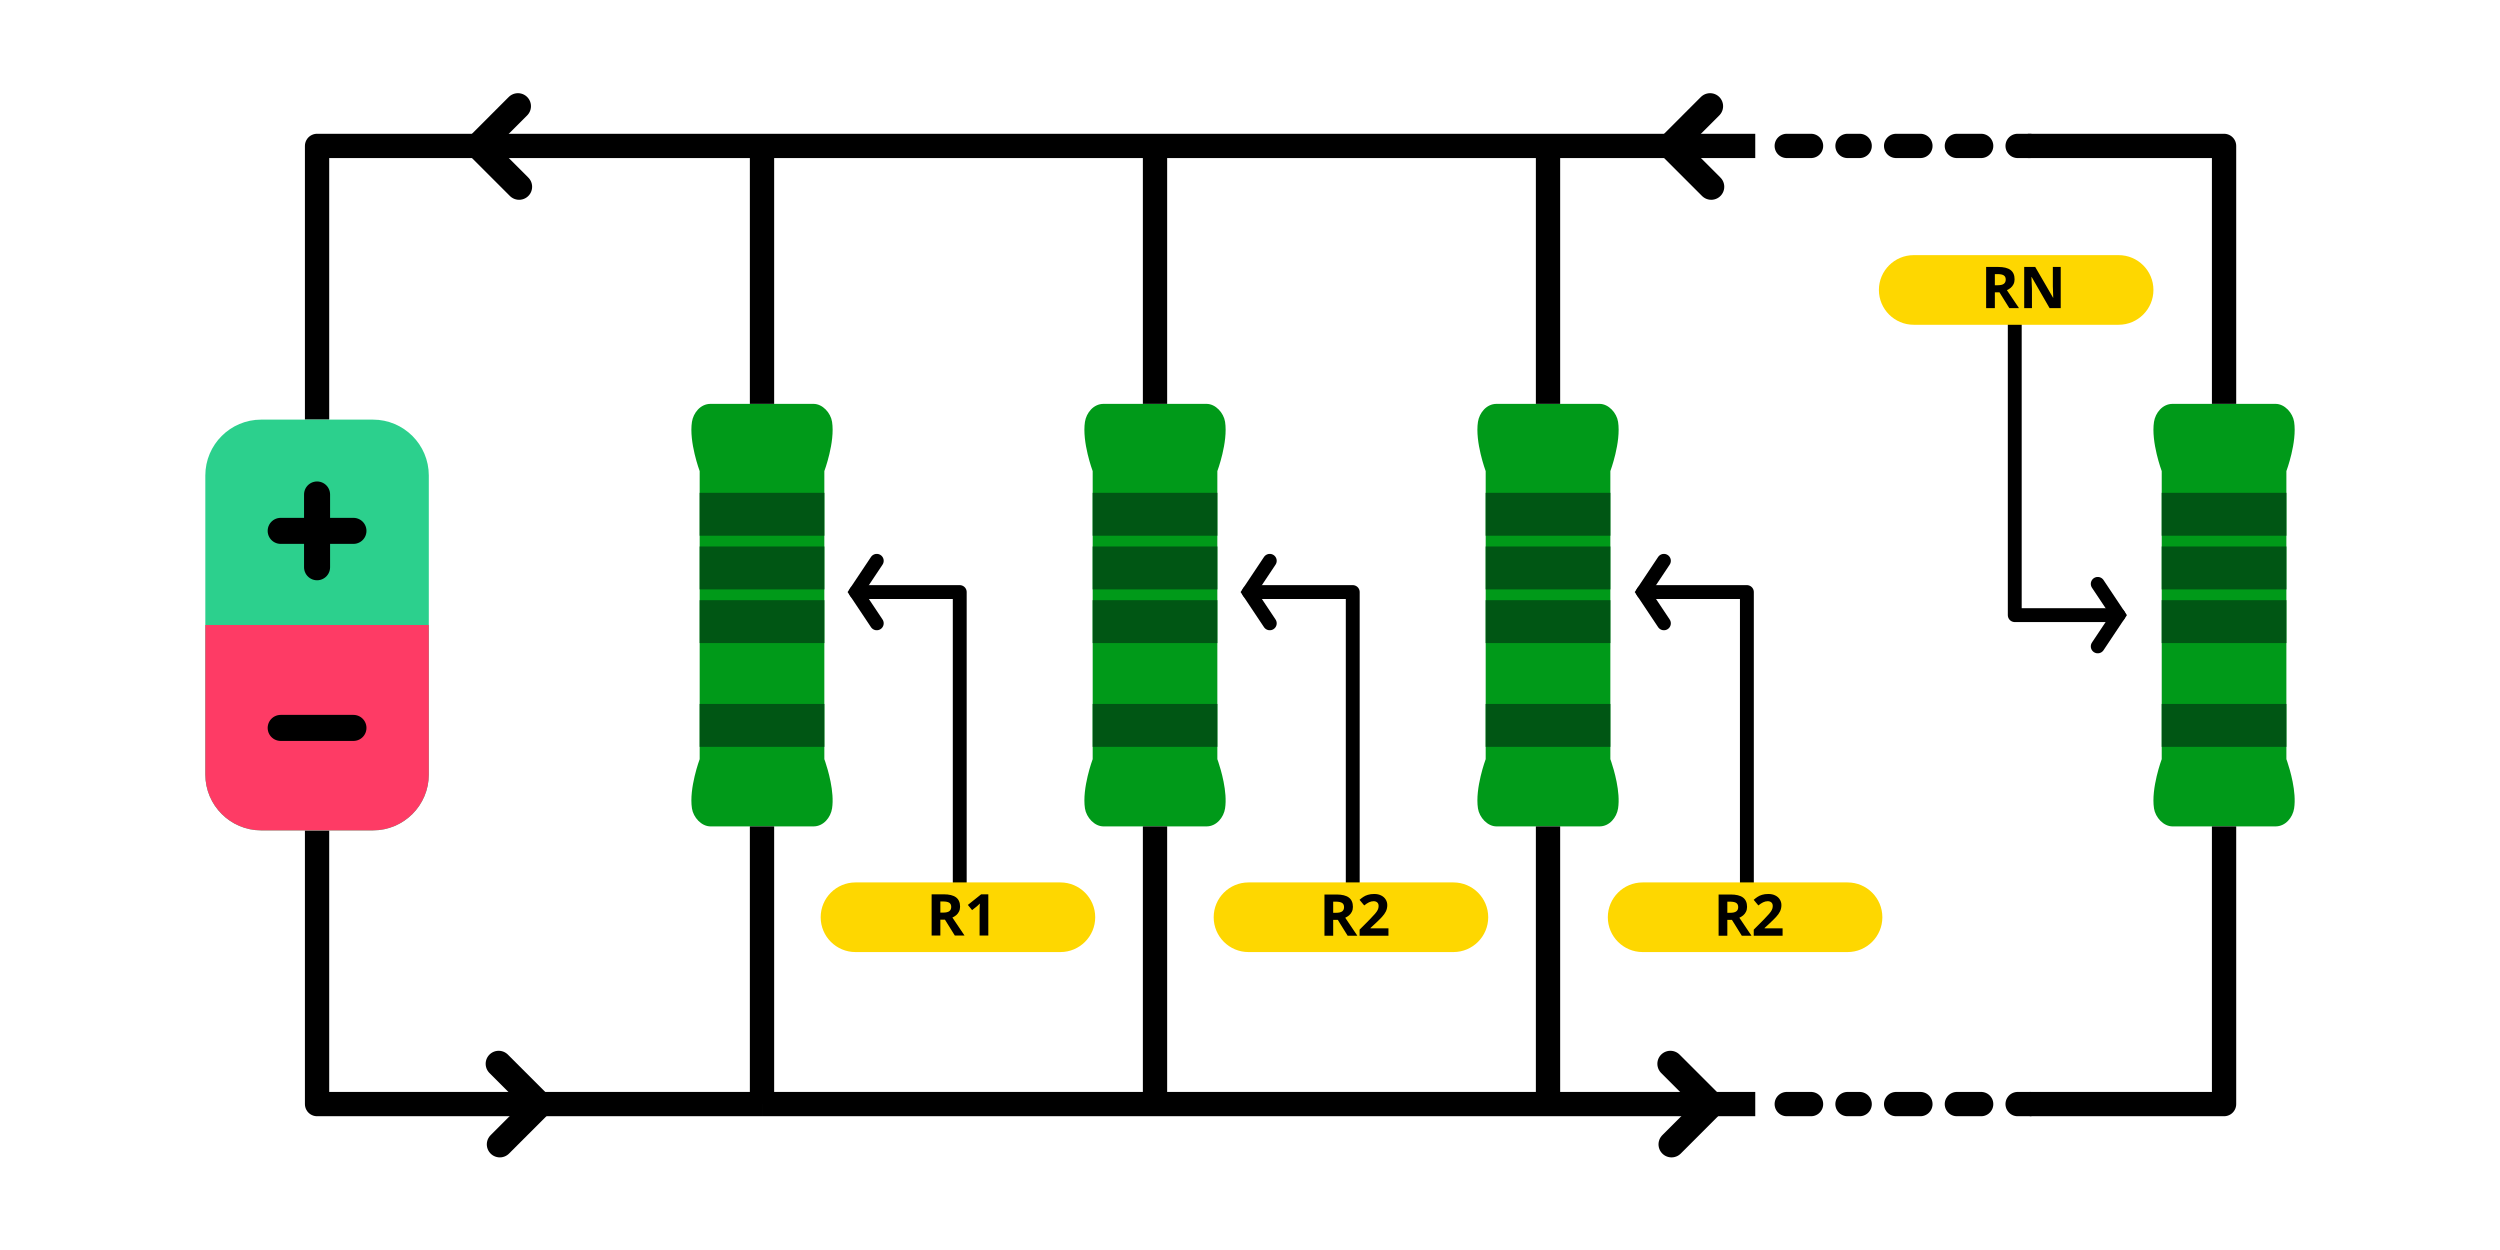
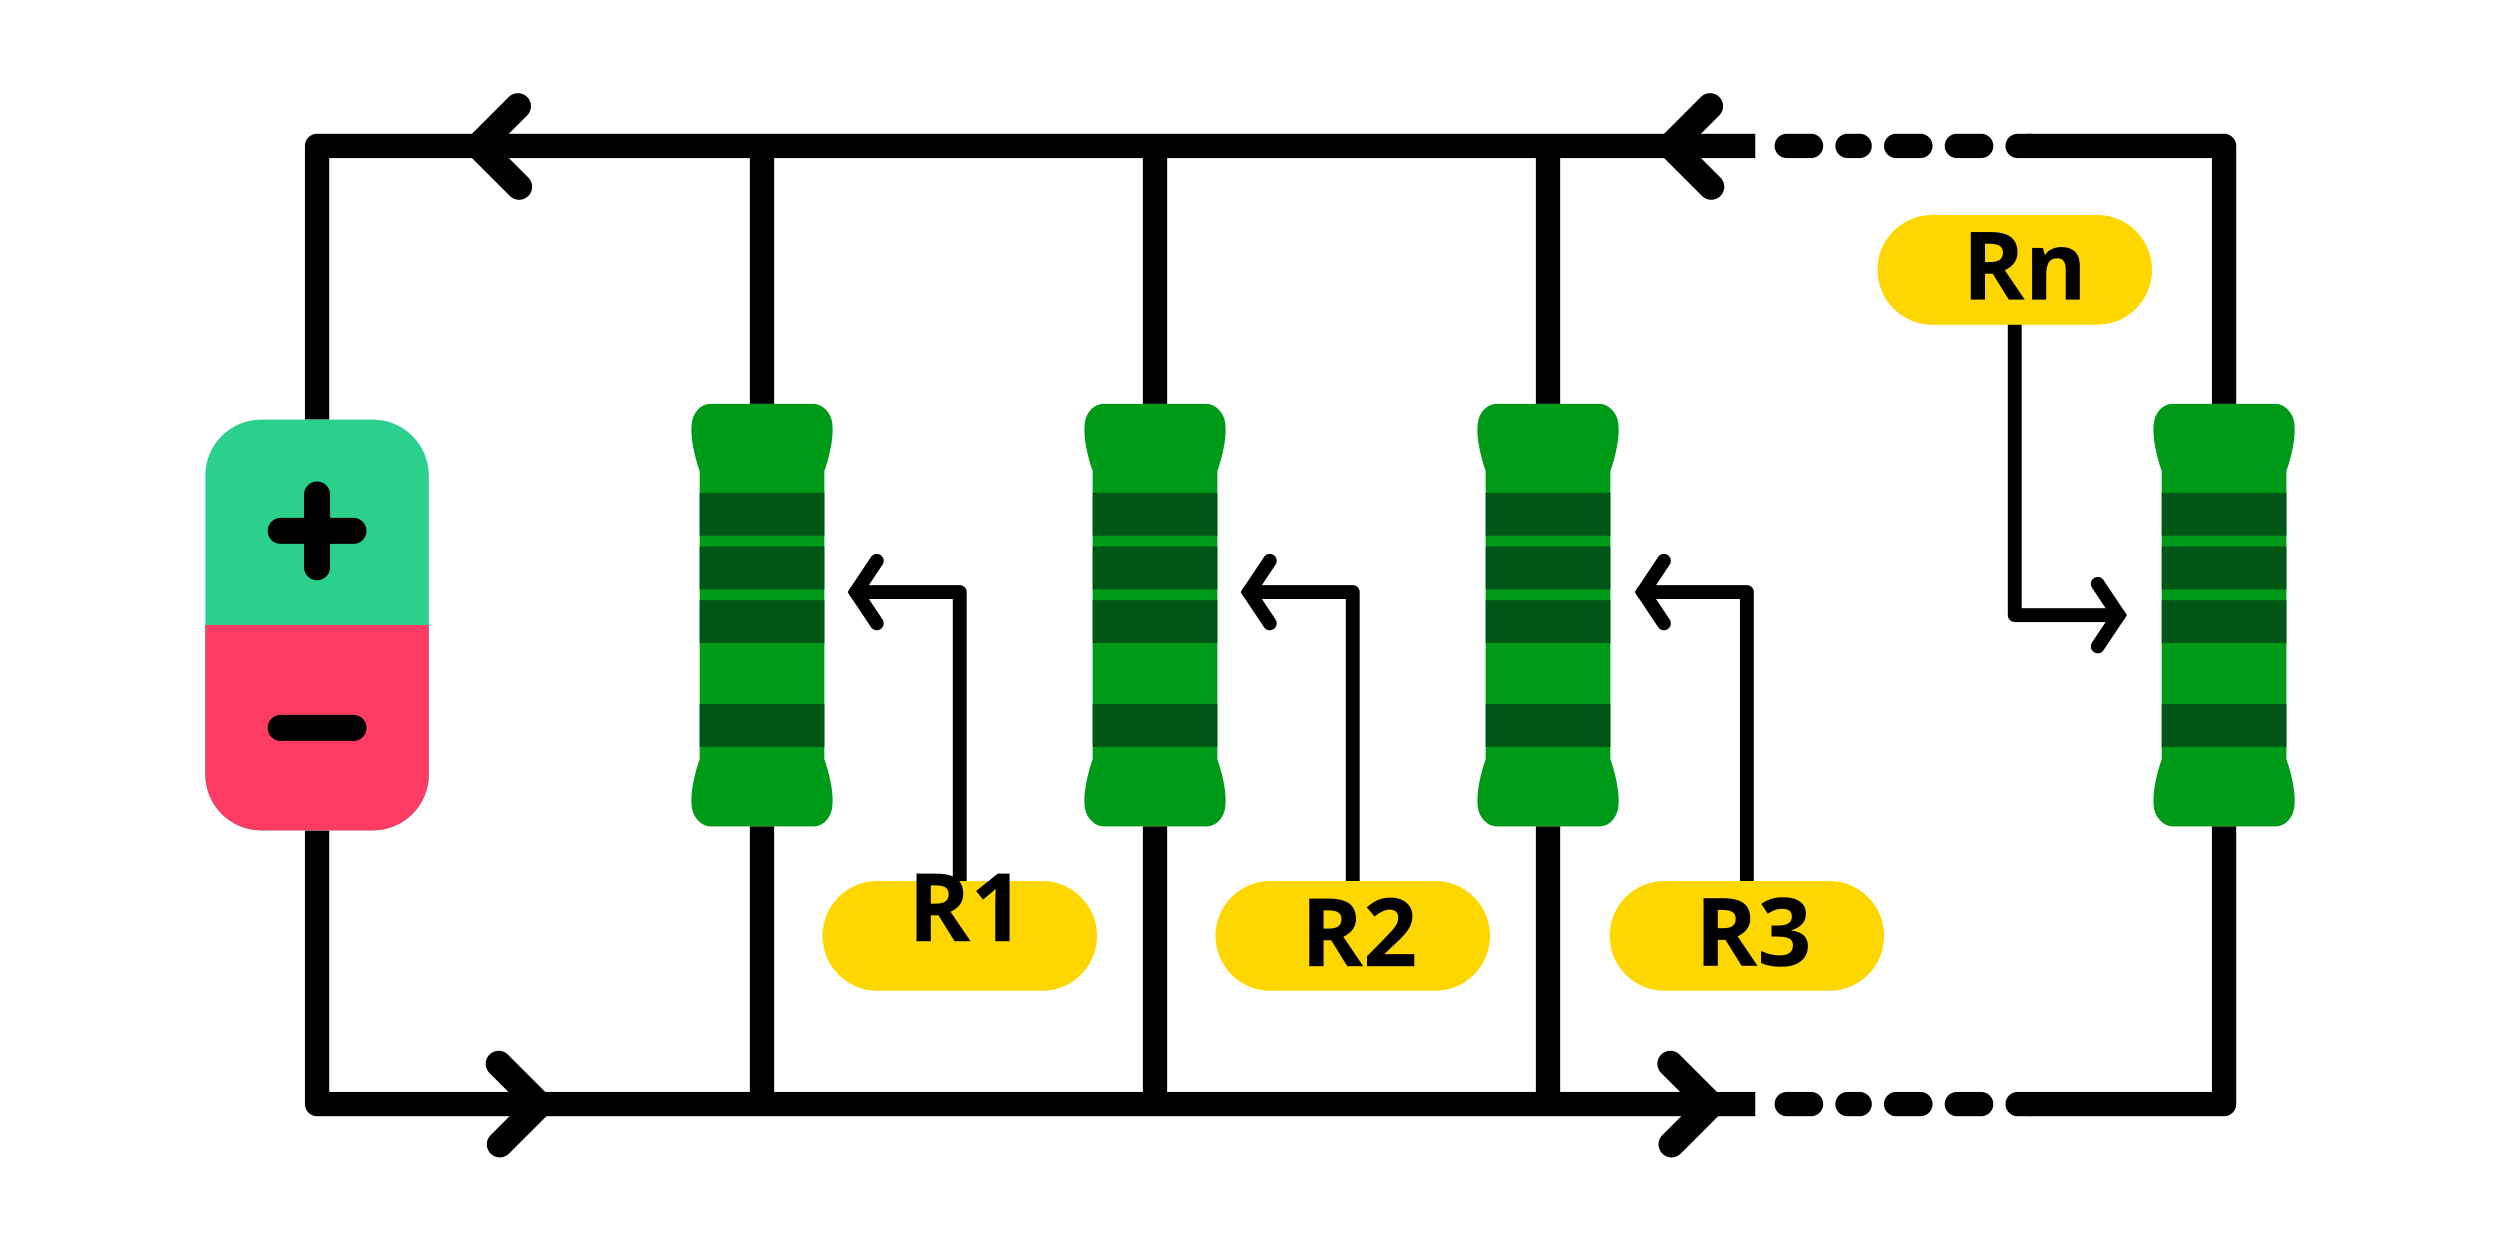
<svg xmlns="http://www.w3.org/2000/svg" width="100%" height="100%" viewBox="0 0 600 300" version="1.1" xml:space="preserve" style="fill-rule:evenodd;clip-rule:evenodd;stroke-linejoin:round;">
  <g>
    <g>
      <path d="M548.734,113.067c0,0 2.601,-6.966 1.855,-11.82c-0.331,-2.152 -2.271,-4.318 -4.448,-4.318l-24.734,0c-2.402,0 -4.117,2.166 -4.448,4.318c-0.747,4.854 1.854,11.82 1.854,11.82l0,69.13c0,0 -2.601,6.966 -1.854,11.82c0.331,2.152 2.27,4.318 4.448,4.318l24.734,0c2.401,0 4.117,-2.166 4.448,-4.318c0.609,-3.962 -1.012,-9.331 -1.628,-11.17c-0.139,-0.414 -0.227,-0.65 -0.227,-0.65l0,-69.13" style="fill:#009a19;" />
      <path d="M548.734,128.571l-29.921,-0l0,-10.297l29.921,-0l0,10.297Z" style="fill:#005614;" />
      <path d="M548.734,141.455l-29.921,-0l0,-10.297l29.921,-0l0,10.297Z" style="fill:#005614;" />
      <path d="M548.734,154.339l-29.921,-0l0,-10.297l29.921,-0l0,10.297Z" style="fill:#005614;" />
      <path d="M548.734,179.244l-29.921,-0l0,-10.298l29.921,0l0,10.298Z" style="fill:#005614;" />
    </g>
  </g>
  <g>
    <g>
      <path d="M386.485,113.067c-0,0 2.601,-6.966 1.855,-11.82c-0.332,-2.152 -2.271,-4.318 -4.449,-4.318l-24.733,0c-2.402,0 -4.117,2.166 -4.449,4.318c-0.746,4.854 1.855,11.82 1.855,11.82l0,69.13c0,0 -2.601,6.966 -1.855,11.82c0.332,2.152 2.271,4.318 4.449,4.318l24.733,0c2.402,0 4.117,-2.166 4.449,-4.318c0.609,-3.962 -1.012,-9.331 -1.628,-11.17c-0.139,-0.414 -0.227,-0.65 -0.227,-0.65l-0,-69.13" style="fill:#009a19;" />
      <path d="M386.485,128.571l-29.921,-0l0,-10.297l29.921,-0l-0,10.297Z" style="fill:#005614;" />
      <path d="M386.485,141.455l-29.921,-0l0,-10.297l29.921,-0l-0,10.297Z" style="fill:#005614;" />
      <path d="M386.485,154.339l-29.921,-0l0,-10.297l29.921,-0l-0,10.297Z" style="fill:#005614;" />
      <path d="M386.485,179.244l-29.921,-0l0,-10.298l29.921,0l-0,10.298Z" style="fill:#005614;" />
    </g>
  </g>
  <g>
    <g>
      <path d="M197.843,113.067c-0,0 2.601,-6.966 1.854,-11.82c-0.331,-2.152 -2.27,-4.318 -4.448,-4.318l-24.734,0c-2.401,0 -4.117,2.166 -4.448,4.318c-0.747,4.854 1.855,11.82 1.855,11.82l-0,69.13c-0,0 -2.602,6.966 -1.855,11.82c0.331,2.152 2.27,4.318 4.448,4.318l24.734,0c2.401,0 4.117,-2.166 4.448,-4.318c0.609,-3.962 -1.011,-9.331 -1.628,-11.17c-0.139,-0.414 -0.226,-0.65 -0.226,-0.65l-0,-69.13" style="fill:#009a19;" />
      <path d="M197.843,128.571l-29.921,-0l-0,-10.297l29.921,-0l-0,10.297Z" style="fill:#005614;" />
      <path d="M197.843,141.455l-29.921,-0l-0,-10.297l29.921,-0l-0,10.297Z" style="fill:#005614;" />
      <path d="M197.843,154.339l-29.921,-0l-0,-10.297l29.921,-0l-0,10.297Z" style="fill:#005614;" />
      <path d="M197.843,179.244l-29.921,-0l-0,-10.298l29.921,0l-0,10.298Z" style="fill:#005614;" />
    </g>
  </g>
  <g>
    <g>
      <path d="M292.164,113.067c-0,0 2.601,-6.966 1.854,-11.82c-0.331,-2.152 -2.27,-4.318 -4.448,-4.318l-24.734,0c-2.401,0 -4.117,2.166 -4.448,4.318c-0.746,4.854 1.855,11.82 1.855,11.82l-0,69.13c-0,0 -2.601,6.966 -1.855,11.82c0.331,2.152 2.271,4.318 4.448,4.318l24.734,0c2.402,0 4.117,-2.166 4.448,-4.318c0.61,-3.962 -1.011,-9.331 -1.628,-11.17c-0.138,-0.414 -0.226,-0.65 -0.226,-0.65l-0,-69.13" style="fill:#009a19;" />
      <path d="M292.164,128.571l-29.921,-0l-0,-10.297l29.921,-0l-0,10.297Z" style="fill:#005614;" />
      <path d="M292.164,141.455l-29.921,-0l-0,-10.297l29.921,-0l-0,10.297Z" style="fill:#005614;" />
      <path d="M292.164,154.339l-29.921,-0l-0,-10.297l29.921,-0l-0,10.297Z" style="fill:#005614;" />
      <path d="M292.164,179.244l-29.921,-0l-0,-10.298l29.921,0l-0,10.298Z" style="fill:#005614;" />
    </g>
  </g>
  <path d="M182.882,96.929l0,-61.772" style="fill:none;stroke:#000;stroke-width:5.83px;" />
  <path d="M182.882,264.981l0,-66.646" style="fill:none;stroke:#000;stroke-width:5.83px;" />
  <path d="M277.203,264.981l0,-66.646" style="fill:none;stroke:#000;stroke-width:5.83px;" />
  <path d="M371.524,264.981l0,-66.646" style="fill:none;stroke:#000;stroke-width:5.83px;" />
  <path d="M277.203,96.929l0,-61.772" style="fill:none;stroke:#000;stroke-width:5.83px;" />
  <path d="M371.524,96.929l0,-61.772" style="fill:none;stroke:#000;stroke-width:5.83px;" />
  <path d="M486.68,35.019l47.094,-0l-0,61.91" style="fill:none;stroke:#000;stroke-width:5.83px;stroke-miterlimit:1.5;" />
  <path d="M533.774,198.335l-0,66.646l-46.625,0" style="fill:none;stroke:#000;stroke-width:5.83px;stroke-miterlimit:1.5;" />
  <path d="M487.149,264.981l-65.888,0" style="fill:none;stroke:#000;stroke-width:5.83px;stroke-linecap:round;stroke-miterlimit:1.5;stroke-dasharray:2.92,8.75,5.83,8.75,5.83,8.75;" />
  <path d="M487.149,35.019l-65.888,-0" style="fill:none;stroke:#000;stroke-width:5.83px;stroke-linecap:round;stroke-miterlimit:1.5;stroke-dasharray:2.92,8.75,5.83,8.75,5.83,8.75;" />
  <path d="M421.261,264.981l-238.379,0" style="fill:none;stroke:#000;stroke-width:5.83px;stroke-miterlimit:1.5;" />
  <path d="M421.261,35.019l-345.166,-0l0,65.689" style="fill:none;stroke:#000;stroke-width:5.83px;stroke-miterlimit:1.5;" />
  <path d="M182.882,264.981l-106.787,0c0,0 0,-65.689 0,-65.689" style="fill:none;stroke:#000;stroke-width:5.83px;stroke-miterlimit:1.5;" />
  <g>
    <g>
      <path d="M102.914,114.118l-0,71.764c-0,7.401 -6.009,13.41 -13.41,13.41l-26.818,-0c-7.401,-0 -13.409,-6.009 -13.409,-13.41l-0,-71.764c-0,-7.401 6.008,-13.41 13.409,-13.41l26.818,0c7.401,0 13.41,6.009 13.41,13.41Z" style="fill:#2cd08d;" />
    </g>
    <path d="M102.914,150l-0,35.882c-0,7.401 -6.009,13.41 -13.41,13.41l-26.818,-0c-7.401,-0 -13.409,-6.009 -13.409,-13.41l-0,-35.882l53.637,-0Z" style="fill:#fe3b65;" />
  </g>
  <path d="M67.364,127.408l17.463,0" style="fill:none;stroke:#000;stroke-width:6.25px;stroke-linecap:round;stroke-miterlimit:1.5;" />
  <path d="M67.364,174.698l17.463,0" style="fill:none;stroke:#000;stroke-width:6.25px;stroke-linecap:round;stroke-miterlimit:1.5;" />
  <path d="M76.095,118.677l0,17.463" style="fill:none;stroke:#000;stroke-width:6.25px;stroke-linecap:round;stroke-miterlimit:1.5;" />
  <path d="M304.744,149.596l-5,-7.5l5,-7.5" style="fill:none;stroke:#000;stroke-width:3.33px;stroke-linecap:round;stroke-linejoin:miter;stroke-miterlimit:10;" />
  <path d="M324.659,211.783l0,-69.687l-24.915,-0" style="fill:none;stroke:#000;stroke-width:3.33px;stroke-linecap:round;" />
  <path d="M399.337,149.596l-5,-7.5l5,-7.5" style="fill:none;stroke:#000;stroke-width:3.33px;stroke-linecap:round;stroke-linejoin:miter;stroke-miterlimit:10;" />
  <path d="M419.253,211.783l-0,-69.687l-24.916,-0" style="fill:none;stroke:#000;stroke-width:3.33px;stroke-linecap:round;" />
  <path d="M503.458,140.132l5,7.5l-5,7.5" style="fill:none;stroke:#000;stroke-width:3.33px;stroke-linecap:round;stroke-linejoin:miter;stroke-miterlimit:10;" />
  <path d="M483.542,77.945l0,69.687l24.916,0" style="fill:none;stroke:#000;stroke-width:3.33px;stroke-linecap:round;" />
  <path d="M210.422,149.596l-5,-7.5l5,-7.5" style="fill:none;stroke:#000;stroke-width:3.33px;stroke-linecap:round;stroke-linejoin:miter;stroke-miterlimit:10;" />
  <path d="M230.338,211.783l0,-69.687l-24.916,-0" style="fill:none;stroke:#000;stroke-width:3.33px;stroke-linecap:round;" />
-   <path d="M357.172,220.14c-0,4.612 -3.745,8.356 -8.357,8.356l-49.174,0c-4.613,0 -8.357,-3.744 -8.357,-8.356c-0,-4.613 3.744,-8.357 8.357,-8.357l49.174,-0c4.612,-0 8.357,3.744 8.357,8.357Z" style="fill:#fed700;" />
-   <path d="M451.765,220.14c0,4.612 -3.744,8.356 -8.357,8.356l-49.174,0c-4.612,0 -8.357,-3.744 -8.357,-8.356c0,-4.613 3.745,-8.357 8.357,-8.357l49.174,-0c4.613,-0 8.357,3.744 8.357,8.357Z" style="fill:#fed700;" />
-   <path d="M516.824,69.588c0,4.613 -3.745,8.357 -8.357,8.357l-49.174,0c-4.612,0 -8.357,-3.744 -8.357,-8.357c0,-4.612 3.745,-8.356 8.357,-8.356l49.174,-0c4.612,-0 8.357,3.744 8.357,8.356Z" style="fill:#fed700;" />
-   <path d="M262.851,220.14c-0,4.612 -3.745,8.356 -8.357,8.356l-49.175,0c-4.612,0 -8.356,-3.744 -8.356,-8.356c-0,-4.613 3.744,-8.357 8.356,-8.357l49.175,-0c4.612,-0 8.357,3.744 8.357,8.357Z" style="fill:#fed700;" />
-   <g transform="matrix(13.8464,0,0,13.8464,331.435,224.571)" />
-   <text x="316.622px" y="224.571px" style="font-family:'Calibri-Bold', 'Calibri';font-weight:700;font-size:13.846px;">R2</text>
-   <g transform="matrix(13.8464,0,0,13.8464,426.028,224.571)" />
-   <text x="411.215px" y="224.571px" style="font-family:'Calibri-Bold', 'Calibri';font-weight:700;font-size:13.846px;">R2</text>
-   <g transform="matrix(13.8464,0,0,13.8464,492.338,73.956)" />
-   <text x="475.422px" y="73.956px" style="font-family:'Calibri-Bold', 'Calibri';font-weight:700;font-size:13.846px;">RN</text>
-   <g transform="matrix(13.8464,0,0,13.8464,237.154,224.524)" />
-   <text x="222.341px" y="224.524px" style="font-family:'Calibri-Bold', 'Calibri';font-weight:700;font-size:13.846px;">R1</text>
+   <path d="M263.282,224.612c0,7.273 -5.905,13.179 -13.179,13.179l-39.53,-0c-7.274,-0 -13.179,-5.906 -13.179,-13.179c0,-7.274 5.905,-13.179 13.179,-13.179l39.53,0c7.274,0 13.179,5.905 13.179,13.179Z" style="fill:#fed700;" />
+   <path d="M357.603,224.612c0,7.273 -5.905,13.179 -13.178,13.179l-39.531,-0c-7.273,-0 -13.179,-5.906 -13.179,-13.179c0,-7.274 5.906,-13.179 13.179,-13.179l39.531,0c7.273,0 13.178,5.905 13.178,13.179Z" style="fill:#fed700;" />
+   <path d="M516.486,64.766c0,7.274 -5.905,13.179 -13.178,13.179l-39.531,0c-7.273,0 -13.178,-5.905 -13.178,-13.179c-0,-7.273 5.905,-13.178 13.178,-13.178l39.531,-0c7.273,-0 13.178,5.905 13.178,13.178Z" style="fill:#fed700;" />
+   <path d="M452.197,224.612c-0,7.273 -5.906,13.179 -13.179,13.179l-39.531,-0c-7.273,-0 -13.178,-5.906 -13.178,-13.179c-0,-7.274 5.905,-13.179 13.178,-13.179l39.531,0c7.273,0 13.179,5.905 13.179,13.179Z" style="fill:#fed700;" />
+   <g transform="matrix(22.7219,0,0,22.7219,242.232,225.89)" />
+   <text x="217.923px" y="225.89px" style="font-family:'Calibri-Bold', 'Calibri';font-weight:700;font-size:22.722px;">R1</text>
+   <g transform="matrix(22.7219,0,0,22.7219,336.486,231.885)" />
+   <text x="312.178px" y="231.885px" style="font-family:'Calibri-Bold', 'Calibri';font-weight:700;font-size:22.722px;">R2</text>
+   <g transform="matrix(22.7219,0,0,22.7219,495.924,71.9114)" />
+   <text x="470.939px" y="71.911px" style="font-family:'Calibri-Bold', 'Calibri';font-weight:700;font-size:22.722px;">Rn</text>
+   <g transform="matrix(22.7219,0,0,22.7219,431.113,231.79)" />
+   <text x="406.804px" y="231.79px" style="font-family:'Calibri-Bold', 'Calibri';font-weight:700;font-size:22.722px;">R3</text>
  <path d="M124.585,44.826l-9.808,-9.807l9.531,-9.531" style="fill:none;stroke:#000;stroke-width:6.25px;stroke-linecap:round;stroke-linejoin:miter;" />
  <path d="M410.697,44.826l-9.807,-9.807l9.53,-9.531" style="fill:none;stroke:#000;stroke-width:6.25px;stroke-linecap:round;stroke-linejoin:miter;" />
  <path d="M119.681,255.312l9.808,9.808l-9.531,9.53" style="fill:none;stroke:#000;stroke-width:6.25px;stroke-linecap:round;stroke-linejoin:miter;" />
  <path d="M400.89,255.312l9.807,9.808l-9.53,9.53" style="fill:none;stroke:#000;stroke-width:6.25px;stroke-linecap:round;stroke-linejoin:miter;" />
</svg>
